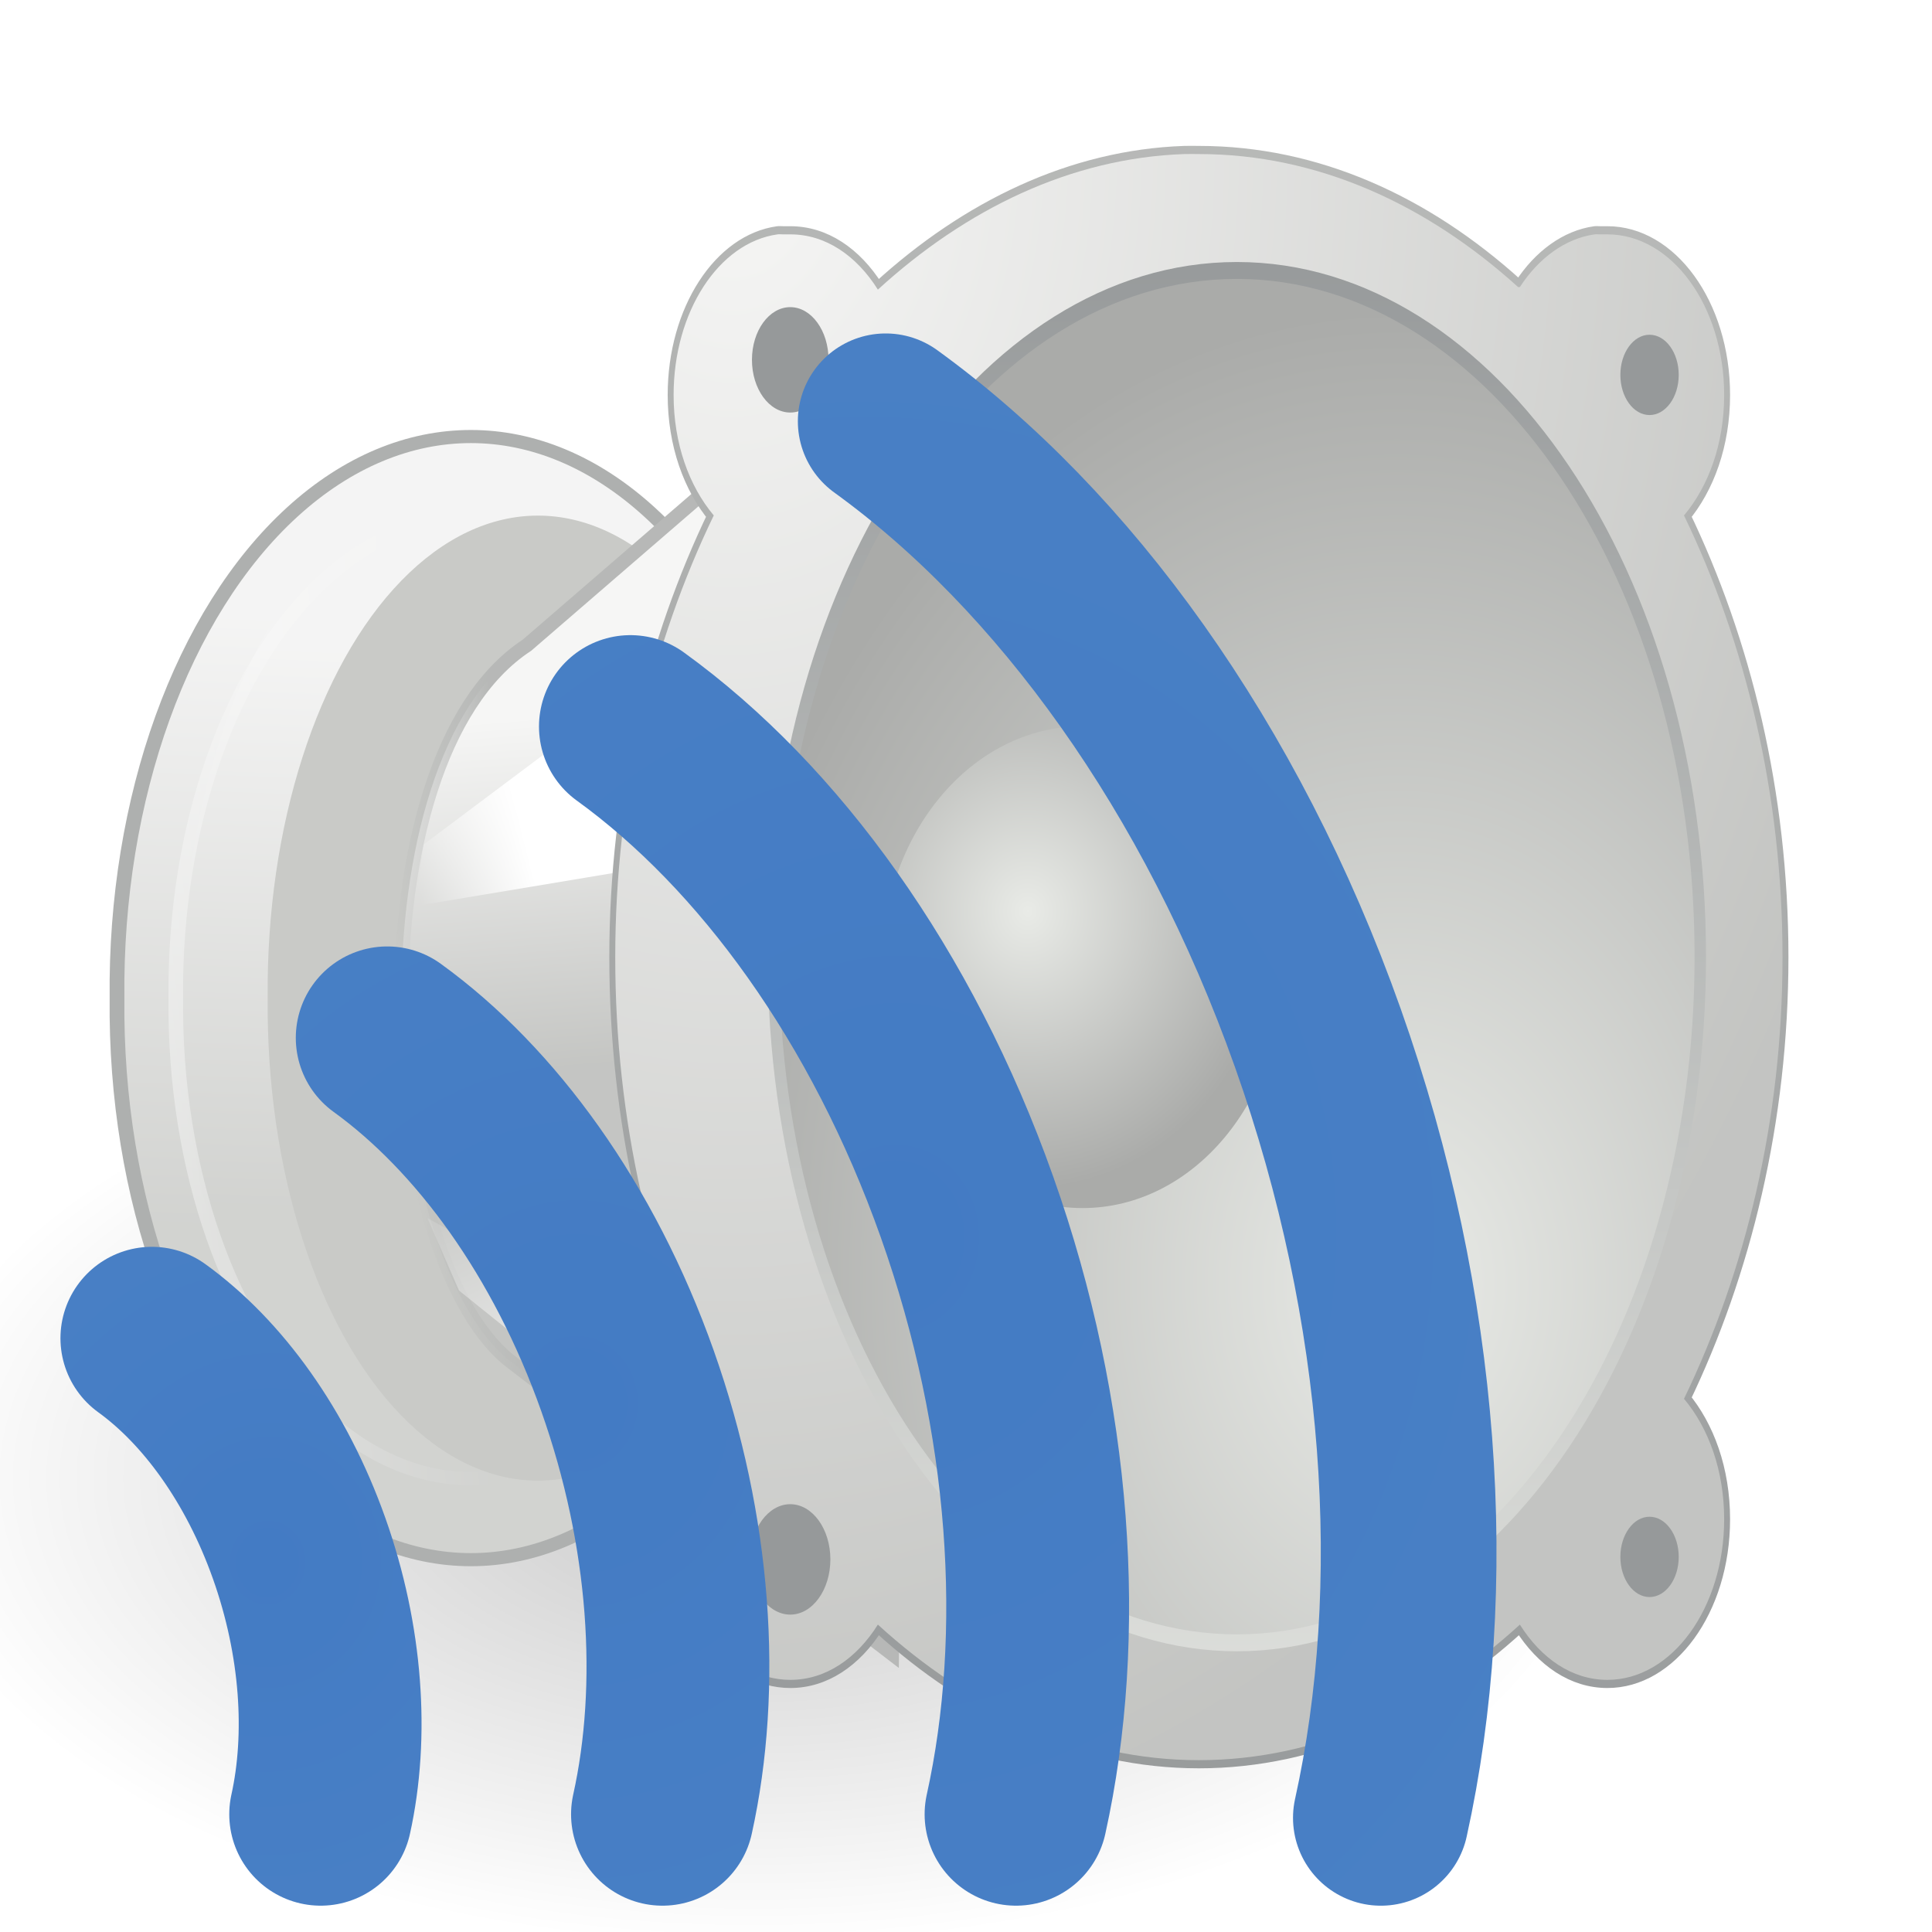
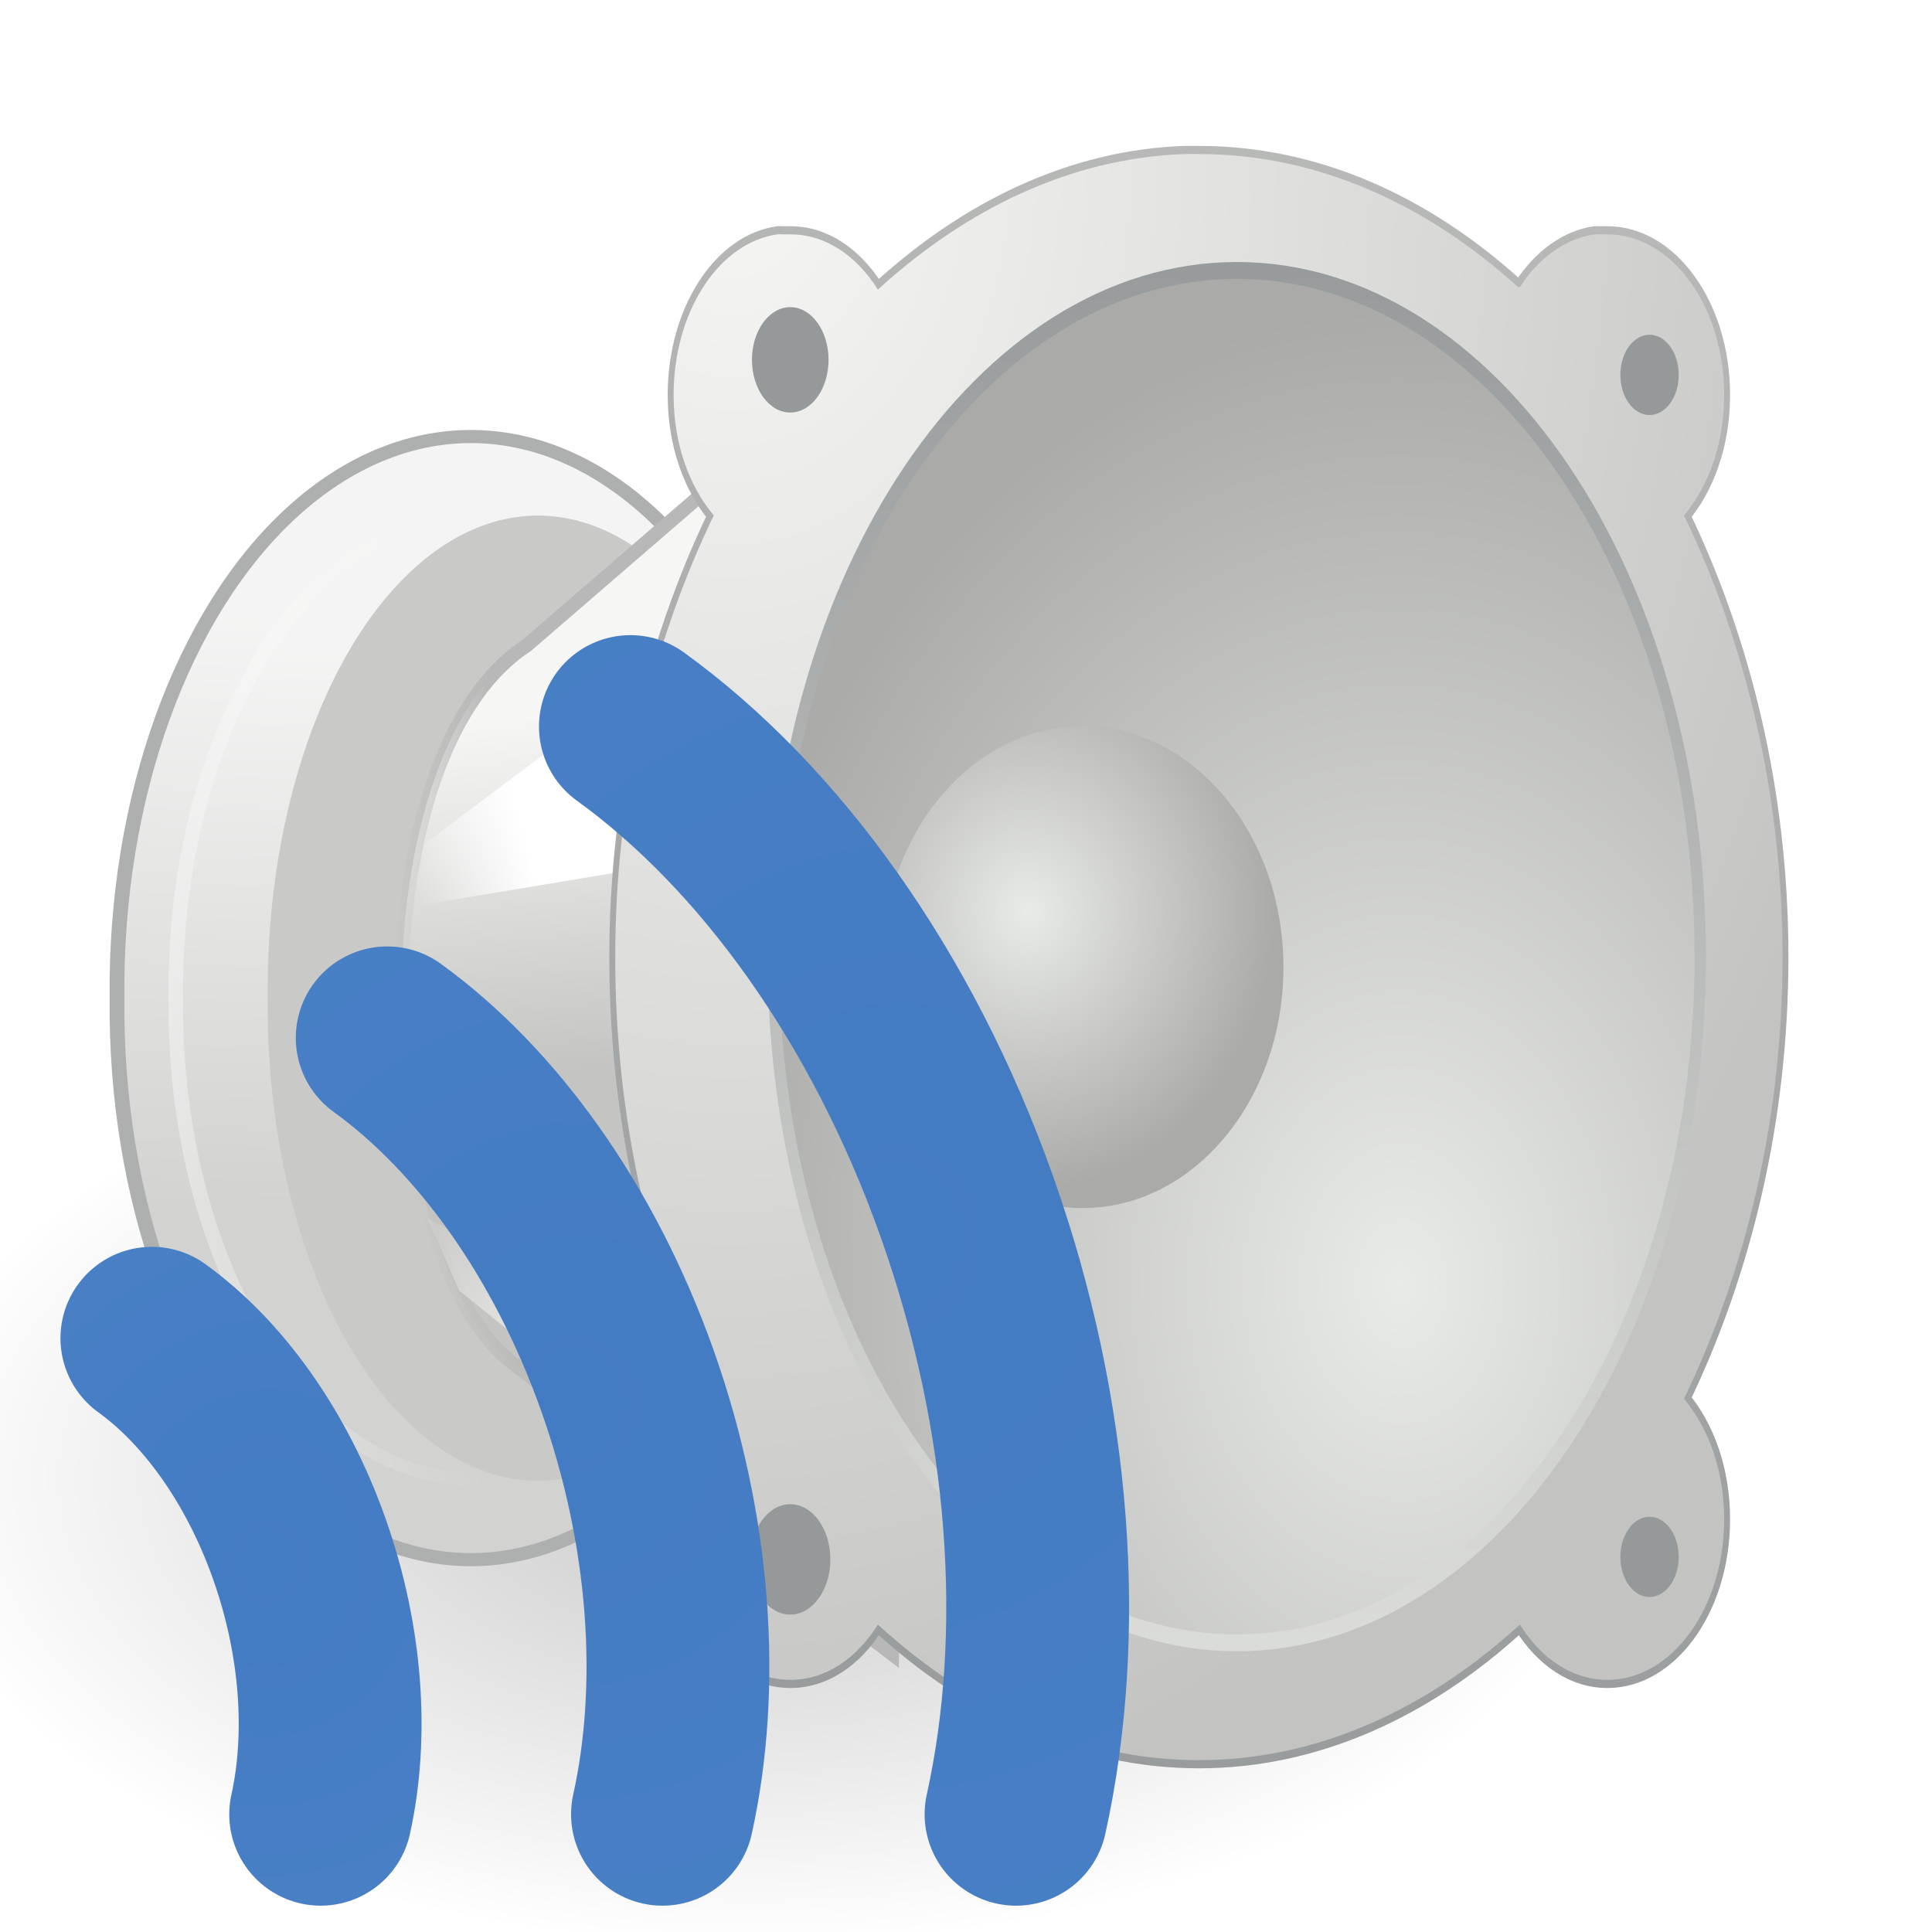
<svg xmlns="http://www.w3.org/2000/svg" xmlns:xlink="http://www.w3.org/1999/xlink" width="48" height="48" id="svg2566" version="1.0">
  <defs id="defs2568">
    <linearGradient id="linearGradient3510">
      <stop style="stop-color:#ffffff;stop-opacity:1;" offset="0" id="stop3512" />
      <stop style="stop-color:#ffffff;stop-opacity:0;" offset="1" id="stop3514" />
    </linearGradient>
    <linearGradient id="linearGradient3498">
      <stop style="stop-color:#437bc4;stop-opacity:1;" offset="0" id="stop3500" />
      <stop style="stop-color:#4f85c7;stop-opacity:1;" offset="1" id="stop3502" />
    </linearGradient>
    <linearGradient id="linearGradient3281">
      <stop style="stop-color:#ffffff;stop-opacity:1;" offset="0" id="stop3283" />
      <stop style="stop-color:#ffffff;stop-opacity:0;" offset="1" id="stop3285" />
    </linearGradient>
    <linearGradient id="linearGradient4099">
      <stop style="stop-color:#6f726f;stop-opacity:1;" offset="0" id="stop4101" />
      <stop style="stop-color:#6f726f;stop-opacity:0;" offset="1" id="stop4103" />
    </linearGradient>
    <linearGradient id="linearGradient4068">
      <stop style="stop-color:#eaeae9;stop-opacity:1;" offset="0" id="stop4070" />
      <stop style="stop-color:#a5a7a2;stop-opacity:1;" offset="1" id="stop4072" />
    </linearGradient>
    <linearGradient id="linearGradient3670">
      <stop id="stop3672" offset="0" style="stop-color:#d3d7cf" />
      <stop id="stop3674" offset="1" style="stop-color:#555753" />
    </linearGradient>
    <radialGradient xlink:href="#linearGradient3670" id="radialGradient3634" cx="6.88" cy="7.199" fx="6.88" fy="7.199" r="9.375" gradientUnits="userSpaceOnUse" gradientTransform="matrix(1.240749,0,0,1.157631,-1.713645,-1.134736)" />
    <linearGradient id="linearGradient3692">
      <stop style="stop-color:#2e3436;stop-opacity:1;" offset="0" id="stop3694" />
      <stop style="stop-color:#babdb6" offset="1" id="stop3696" />
    </linearGradient>
    <linearGradient xlink:href="#linearGradient3692" id="linearGradient3698" x1="-0.52" y1="-0.52" x2="-0.52" y2="19.27" gradientUnits="userSpaceOnUse" />
    <linearGradient id="linearGradient3628">
      <stop style="stop-color:#d3d7cf" offset="0" id="stop3630" />
      <stop style="stop-color:#555753" offset="1" id="stop3632" />
    </linearGradient>
    <radialGradient xlink:href="#linearGradient3628" id="radialGradient3644" cx="12.705" cy="13.847" fx="12.705" fy="13.847" r="9.375" gradientUnits="userSpaceOnUse" gradientTransform="matrix(6.370852e-2,-1.424475,1.547293,6.92112e-2,-9.530629,30.98681)" />
    <linearGradient id="linearGradient3730">
      <stop id="stop3732" offset="0" style="stop-color:#eeeeec" />
      <stop id="stop3734" offset="1" style="stop-color:#888a85" />
    </linearGradient>
    <radialGradient xlink:href="#linearGradient3730" id="radialGradient3728" gradientUnits="userSpaceOnUse" gradientTransform="matrix(-0.310032,2.110862,-2.082775,-0.305867,17.75288,16.41459)" cx="-1.002" cy="0.99" fx="-1.002" fy="0.99" r="9.921" />
    <linearGradient id="linearGradient1557">
      <stop id="stop1559" offset="0" style="stop-color:#2e3436;stop-opacity:1;" />
      <stop id="stop1561" offset="1" style="stop-color:#888a85" />
    </linearGradient>
    <linearGradient xlink:href="#linearGradient1557" id="linearGradient1549" x1="17.062" y1="34.95" x2="20.312" y2="5.375" gradientUnits="userSpaceOnUse" />
    <linearGradient id="linearGradient3676">
      <stop style="stop-color:#eeeeec" offset="0" id="stop4022" />
      <stop style="stop-color:#555753" offset="1" id="stop3680" />
    </linearGradient>
    <radialGradient xlink:href="#linearGradient3676" id="radialGradient3702" gradientUnits="userSpaceOnUse" gradientTransform="matrix(-0.127582,1.416065,-1.630141,-0.146854,17.48751,15.56121)" cx="-1.002" cy="0.99" fx="-1.002" fy="0.99" r="9.921" />
    <linearGradient id="linearGradient3788">
      <stop style="stop-color:#cccdcb;stop-opacity:1;" offset="0" id="stop3790" />
      <stop style="stop-color:#888a85;stop-opacity:1;" offset="1" id="stop3792" />
    </linearGradient>
    <linearGradient id="linearGradient3674">
      <stop style="stop-color:#ffffff;stop-opacity:0;" offset="0" id="stop3676" />
      <stop style="stop-color:#ffffff;stop-opacity:1;" offset="1" id="stop3678" />
    </linearGradient>
    <linearGradient id="linearGradient3657">
      <stop style="stop-color:#fafafa;stop-opacity:1;" offset="0" id="stop3659" />
      <stop style="stop-color:#bfbfbf;stop-opacity:1;" offset="1" id="stop3661" />
    </linearGradient>
    <linearGradient id="linearGradient3609">
      <stop style="stop-color:#000000;stop-opacity:1;" offset="0" id="stop3611" />
      <stop style="stop-color:#000000;stop-opacity:0;" offset="1" id="stop3613" />
    </linearGradient>
    <linearGradient xlink:href="#linearGradient4608" id="linearGradient4585" gradientUnits="userSpaceOnUse" gradientTransform="matrix(2.339723,0,0,2.339723,-116.0497,4.376374)" x1="56.303" y1="4.937" x2="56.609" y2="8.68" />
    <linearGradient xlink:href="#linearGradient4608" id="linearGradient4641" x1="58.016" y1="35.015" x2="57.954" y2="40.999" gradientUnits="userSpaceOnUse" spreadMethod="reflect" gradientTransform="matrix(0.997993,0,0,1,-97.71685,-9.352993)" />
    <linearGradient id="linearGradient4608">
      <stop style="stop-color:#eeeeec" offset="0" id="stop4610" />
      <stop style="stop-color:#8a8c87;stop-opacity:1;" offset="1" id="stop4612" />
    </linearGradient>
    <radialGradient xlink:href="#linearGradient3609" id="radialGradient3615" cx="6.408" cy="17.404" fx="6.408" fy="17.404" r="5.524" gradientTransform="matrix(1,0,0,0.416,0,10.16382)" gradientUnits="userSpaceOnUse" />
    <linearGradient xlink:href="#linearGradient3657" id="linearGradient3668" gradientUnits="userSpaceOnUse" x1="10.438" y1="8.29" x2="10.438" y2="18.985" gradientTransform="translate(-64.70027,0)" />
    <radialGradient xlink:href="#linearGradient3674" id="radialGradient3680" cx="5.082" cy="12.516" fx="5.082" fy="12.516" r="2.983" gradientTransform="matrix(2.017008,0,-1.9570578e-8,2.338468,0.6285502,-1.712618)" gradientUnits="userSpaceOnUse" />
    <linearGradient xlink:href="#linearGradient3788" id="linearGradient3794" x1="8.054" y1="11.03" x2="10.438" y2="11.03" gradientUnits="userSpaceOnUse" gradientTransform="translate(-64.70027,0)" />
    <linearGradient xlink:href="#linearGradient4068" id="linearGradient4095" gradientUnits="userSpaceOnUse" x1="7.576" y1="20.302" x2="7.322" y2="27.345" />
    <linearGradient xlink:href="#linearGradient4068" id="linearGradient4097" gradientUnits="userSpaceOnUse" x1="7.576" y1="20.302" x2="7.322" y2="27.345" />
    <linearGradient xlink:href="#linearGradient4099" id="linearGradient4105" x1="11.126" y1="25.56" x2="9.347" y2="25.737" gradientUnits="userSpaceOnUse" gradientTransform="matrix(1.713477,0,0,1.713477,-5.844493,-19.41451)" />
    <linearGradient xlink:href="#linearGradient3281" id="linearGradient3287" x1="4.683" y1="24.665" x2="8.371" y2="24.317" gradientUnits="userSpaceOnUse" />
    <radialGradient xlink:href="#linearGradient3498" id="radialGradient3504" cx="36.828" cy="24.428" fx="36.828" fy="24.428" r="1.24" gradientTransform="matrix(32.31305,-14.27586,12.61969,35.59261,-1476.071,-312.913)" gradientUnits="userSpaceOnUse" />
    <radialGradient xlink:href="#linearGradient3498" id="radialGradient3506" gradientUnits="userSpaceOnUse" gradientTransform="matrix(43.96827,-19.42511,10.90693,30.76199,-1863.7,-6.218901)" cx="36.828" cy="24.428" fx="36.828" fy="24.428" r="1.24" />
    <radialGradient xlink:href="#linearGradient3498" id="radialGradient3508" gradientUnits="userSpaceOnUse" gradientTransform="matrix(31.04821,-13.71706,12.12571,34.1994,-1418.48,-299.3364)" cx="36.828" cy="24.428" fx="36.828" fy="24.428" r="1.24" />
    <linearGradient xlink:href="#linearGradient3510" id="linearGradient3516" x1="9.486" y1="22.108" x2="7.378" y2="22.638" gradientUnits="userSpaceOnUse" gradientTransform="matrix(1.321942,0,0,1.321942,0.7364601,-9.731858)" />
    <radialGradient xlink:href="#linearGradient3498" id="radialGradient6911" gradientUnits="userSpaceOnUse" gradientTransform="matrix(40.65659,0,0,26.21348,-1479.312,-616.3284)" cx="36.828" cy="24.428" fx="36.828" fy="24.428" r="1.24" />
    <radialGradient xlink:href="#linearGradient3498" id="radialGradient6915" gradientUnits="userSpaceOnUse" gradientTransform="matrix(45.65283,0,0,29.43482,-1656.41,-695.1376)" cx="36.828" cy="24.428" fx="36.828" fy="24.428" r="1.24" />
    <radialGradient xlink:href="#linearGradient3498" id="radialGradient6919" gradientUnits="userSpaceOnUse" gradientTransform="matrix(23.06533,-10.19023,9.008039,25.40631,-1055.191,-210.4598)" cx="36.828" cy="24.428" fx="36.828" fy="24.428" r="1.24" />
    <radialGradient xlink:href="#linearGradient3498" id="radialGradient6923" gradientUnits="userSpaceOnUse" gradientTransform="matrix(14.14199,-6.247914,5.523079,15.57731,-649.0921,-111.6005)" cx="36.828" cy="24.428" fx="36.828" fy="24.428" r="1.24" />
  </defs>
  <g id="layer1">
    <g style="opacity:0.5;stroke-width:0.203;stroke-miterlimit:4;stroke-dasharray:none" id="g4951" transform="matrix(1.450031,0,0,1.995169,-5.014883,-24.10487)">
      <path style="opacity:0.429;color:#000000;fill:url(#radialGradient3615);fill-opacity:1;fill-rule:nonzero;stroke:none;stroke-width:0.079;stroke-linecap:round;stroke-linejoin:round;marker:none;marker-start:none;marker-mid:none;marker-end:none;stroke-miterlimit:4;stroke-dasharray:none;stroke-dashoffset:0;stroke-opacity:1;visibility:visible;display:inline;overflow:visible" id="path3607" d="M 11.932 17.404 A 5.524 2.298 0 1 1  0.884,17.404 A 5.524 2.298 0 1 1  11.932 17.404 z" transform="matrix(2.645567,0,0,2.52105,-0.5794078,-13.3796)" />
      <g style="stroke-width:0.203;stroke-miterlimit:4;stroke-dasharray:none" id="g3963">
        <g style="stroke-width:0.202;stroke-miterlimit:4;stroke-dasharray:none" transform="matrix(1.181684,0,0,0.8588133,3.7081077e-2,3.176072)" id="g4090">
          <path style="opacity:1;color:#000000;fill:url(#linearGradient4095);fill-opacity:1;fill-rule:nonzero;stroke:#5d615f;stroke-width:0.151;stroke-linecap:round;stroke-linejoin:round;marker:none;marker-start:none;marker-mid:none;marker-end:none;stroke-miterlimit:4;stroke-dasharray:none;stroke-dashoffset:0;stroke-opacity:1;visibility:visible;display:inline;overflow:visible" id="path4076" d="M 12.374 24.665 A 3.624 6.364 0 1 1  5.127,24.665 A 3.624 6.364 0 1 1  12.374 24.665 z" transform="matrix(1.415965,0,0,1.258558,-2.667614,-6.200669)" />
          <path transform="matrix(1.154526,0,0,1.154526,-0.379902,-3.63468)" d="M 12.374 24.665 A 3.624 6.364 0 1 1  5.127,24.665 A 3.624 6.364 0 1 1  12.374 24.665 z" id="path4060" style="opacity:1;color:#000000;fill:url(#linearGradient4097);fill-opacity:1;fill-rule:nonzero;stroke:none;stroke-width:0.175;stroke-linecap:round;stroke-linejoin:round;marker:none;marker-start:none;marker-mid:none;marker-end:none;stroke-miterlimit:4;stroke-dasharray:none;stroke-dashoffset:0;stroke-opacity:1;visibility:visible;display:inline;overflow:visible" />
          <path style="opacity:1;color:#000000;fill:#93958f;fill-opacity:1;fill-rule:nonzero;stroke:none;stroke-width:0.187;stroke-linecap:round;stroke-linejoin:round;marker:none;marker-start:none;marker-mid:none;marker-end:none;stroke-miterlimit:4;stroke-dasharray:none;stroke-dashoffset:0;stroke-opacity:1;visibility:visible;display:inline;overflow:visible" id="path4058" d="M 12.374 24.665 A 3.624 6.364 0 1 1  5.127,24.665 A 3.624 6.364 0 1 1  12.374 24.665 z" transform="matrix(1.081355,0,0,1.081355,1.232653,-1.829889)" />
          <path transform="matrix(1.1807,0,0,1.076971,-0.608944,-1.721744)" d="M 12.374 24.665 A 3.624 6.364 0 1 1  5.127,24.665 A 3.624 6.364 0 1 1  12.374 24.665 z" id="path3279" style="opacity:0.396;color:#000000;fill:none;fill-opacity:1;fill-rule:nonzero;stroke:url(#linearGradient3287);stroke-width:0.179;stroke-linecap:round;stroke-linejoin:round;marker:none;marker-start:none;marker-mid:none;marker-end:none;stroke-miterlimit:4;stroke-dasharray:none;stroke-dashoffset:0;stroke-opacity:1;visibility:visible;display:inline;overflow:visible" />
        </g>
        <path transform="matrix(0.6896406,0,0,0.5012106,3.336554,12.90683)" id="path4542" d="M 13.269,14.384 L 22.642,6.288 L 22.339,39.446 L 12.815,32.142 C 9.483,29.416 8.877,17.261 13.269,14.384 z " style="color:#000000;fill:url(#linearGradient4585);fill-opacity:1;fill-rule:evenodd;stroke:url(#linearGradient4105);stroke-width:0.346;stroke-linecap:round;stroke-linejoin:miter;marker:none;marker-start:none;marker-mid:none;marker-end:none;stroke-miterlimit:4;stroke-dasharray:none;stroke-dashoffset:0;stroke-opacity:1;visibility:visible;display:inline;overflow:visible" />
        <path transform="matrix(0.6896406,0,0,0.5012106,3.336554,12.90683)" id="path4544" d="M 10.702,19.334 L 16.062,15.317 L 15.73,19.991 L 10.49,20.865 L 10.702,19.334 z " style="color:#000000;fill:url(#linearGradient3516);fill-opacity:1;fill-rule:evenodd;stroke:none;stroke-width:0.346;stroke-linecap:round;stroke-linejoin:miter;marker:none;marker-start:none;marker-mid:none;marker-end:none;stroke-miterlimit:4;stroke-dasharray:none;stroke-dashoffset:0;stroke-opacity:1;visibility:visible;display:inline;overflow:visible" />
        <path transform="matrix(0.6896406,0,0,0.5012106,3.336554,12.90683)" id="path3672" d="M 11.581,30.417 L 17.452,35.134 L 16.715,31.925 L 10.798,28.616 L 11.581,30.417 z " style="opacity:0.769;color:#000000;fill:url(#radialGradient3680);fill-opacity:1;fill-rule:nonzero;stroke:none;stroke-width:0.346;stroke-linecap:round;stroke-linejoin:round;marker:none;marker-start:none;marker-mid:none;marker-end:none;stroke-miterlimit:4;stroke-dasharray:none;stroke-dashoffset:0;stroke-opacity:1;visibility:visible;display:inline;overflow:visible" />
        <path style="opacity:1;color:#000000;fill:url(#radialGradient3702);fill-opacity:1;fill-rule:evenodd;stroke:url(#linearGradient1549);stroke-width:0.203;stroke-linecap:round;stroke-linejoin:miter;marker:none;marker-start:none;marker-mid:none;marker-end:none;stroke-miterlimit:4;stroke-dasharray:none;stroke-dashoffset:0;stroke-opacity:1;visibility:visible;display:inline;overflow:visible" d="M 23.75,14 C 21.81,14.049 20.013,14.683 18.5,15.688 C 18.133,15.264 17.604,15 17,15 C 16.965,15 16.913,15.001 16.875,15 C 16.847,15 16.806,14.997 16.781,15 C 15.773,15.102 15,15.965 15,17 C 15,17.604 15.264,18.133 15.688,18.5 C 14.639,20.08 14,21.962 14,24 C 14,26.034 14.612,27.922 15.656,29.5 C 15.243,29.87 15,30.402 15,31 C 15,32.104 15.896,33 17,33 C 17.604,33 18.133,32.736 18.5,32.312 C 20.08,33.361 21.962,34 24,34 C 26.038,34 27.92,33.361 29.5,32.312 C 29.867,32.736 30.396,33 31,33 C 32.104,33 33,32.104 33,31 C 33,30.396 32.736,29.867 32.312,29.5 C 33.361,27.92 34,26.038 34,24 C 34,21.962 33.361,20.08 32.312,18.5 C 32.736,18.133 33,17.604 33,17 C 33,15.896 32.104,15 31,15 C 30.965,15 30.913,15.001 30.875,15 C 30.847,15 30.806,14.997 30.781,15 C 30.277,15.051 29.819,15.298 29.5,15.656 C 29.493,15.652 29.475,15.661 29.469,15.656 C 27.895,14.62 26.025,14 24,14 C 23.914,14 23.836,13.998 23.75,14 z " id="path3726" />
        <path style="opacity:1;color:#000000;fill:url(#radialGradient3728);fill-opacity:1;fill-rule:evenodd;stroke:none;stroke-width:0.203;stroke-linecap:round;stroke-linejoin:miter;marker:none;marker-start:none;marker-mid:none;marker-end:none;stroke-miterlimit:4;stroke-dasharray:none;stroke-dashoffset:0;stroke-opacity:1;visibility:visible;display:inline;overflow:visible" d="M 23.75,14 C 21.81,14.049 20.013,14.683 18.5,15.688 C 18.133,15.264 17.604,15 17,15 C 16.965,15 16.913,15.001 16.875,15 C 16.847,15 16.806,14.997 16.781,15 C 15.773,15.102 15,15.965 15,17 C 15,17.604 15.264,18.133 15.688,18.5 C 14.639,20.08 14,21.962 14,24 C 14,26.034 14.612,27.922 15.656,29.5 C 15.243,29.87 15,30.402 15,31 C 15,32.104 15.896,33 17,33 C 17.604,33 18.133,32.736 18.5,32.312 C 20.08,33.361 21.962,34 24,34 C 26.038,34 27.92,33.361 29.5,32.312 C 29.867,32.736 30.396,33 31,33 C 32.104,33 33,32.104 33,31 C 33,30.396 32.736,29.867 32.312,29.5 C 33.361,27.92 34,26.038 34,24 C 34,21.962 33.361,20.08 32.312,18.5 C 32.736,18.133 33,17.604 33,17 C 33,15.896 32.104,15 31,15 C 30.965,15 30.913,15.001 30.875,15 C 30.847,15 30.806,14.997 30.781,15 C 30.277,15.051 29.819,15.298 29.5,15.656 C 29.493,15.652 29.475,15.661 29.469,15.656 C 27.895,14.62 26.025,14 24,14 C 23.914,14 23.836,13.998 23.75,14 z " id="path3507" />
        <path style="opacity:1;color:#000000;fill:url(#radialGradient3644);fill-opacity:1;fill-rule:evenodd;stroke:url(#linearGradient3698);stroke-width:0.231;stroke-linecap:round;stroke-linejoin:miter;marker:none;marker-start:none;marker-mid:none;marker-end:none;stroke-miterlimit:4;stroke-dasharray:none;stroke-dashoffset:0;stroke-opacity:1;visibility:visible;display:inline;overflow:visible" id="path3636" d="M 18.75 9.375 A 9.375 9.375 0 1 1  0,9.375 A 9.375 9.375 0 1 1  18.75 9.375 z" transform="matrix(0.846982,0,0,0.911415,16.71027,15.44956)" />
        <path style="opacity:1;color:#000000;fill:url(#radialGradient3634);fill-opacity:1;fill-rule:evenodd;stroke:none;stroke-width:0.593;stroke-linecap:round;stroke-linejoin:miter;marker:none;marker-start:none;marker-mid:none;marker-end:none;stroke-miterlimit:4;stroke-dasharray:none;stroke-dashoffset:0;stroke-opacity:1;visibility:visible;display:inline;overflow:visible" id="path3519" d="M 18.75 9.375 A 9.375 9.375 0 1 1  0,9.375 A 9.375 9.375 0 1 1  18.75 9.375 z" transform="matrix(0.367272,0,0,0.32,18.56254,21.125)" />
        <path transform="matrix(1.3125,0,0,1.3125,-4.657679,-5.09375)" style="opacity:1;color:#000000;fill:#2e3436;fill-opacity:1;fill-rule:evenodd;stroke:none;stroke-width:0.155;stroke-linecap:round;stroke-linejoin:miter;marker:none;marker-start:none;marker-mid:none;marker-end:none;stroke-miterlimit:4;stroke-dasharray:none;stroke-dashoffset:0;stroke-opacity:1;visibility:visible;display:inline;overflow:visible" id="path3718" d="M 17 16.5 A 0.5 0.5 0 1 1  16,16.5 A 0.5 0.5 0 1 1  17 16.5 z" />
        <path style="opacity:1;color:#000000;fill:#2e3436;fill-opacity:1;fill-rule:evenodd;stroke:none;stroke-width:0.203;stroke-linecap:round;stroke-linejoin:miter;marker:none;marker-start:none;marker-mid:none;marker-end:none;stroke-miterlimit:4;stroke-dasharray:none;stroke-dashoffset:0;stroke-opacity:1;visibility:visible;display:inline;overflow:visible" id="path3720" d="M 17 16.5 A 0.5 0.5 0 1 1  16,16.5 A 0.5 0.5 0 1 1  17 16.5 z" transform="translate(15.22159,0.25)" />
        <path style="opacity:1;color:#000000;fill:#2e3436;fill-opacity:1;fill-rule:evenodd;stroke:none;stroke-width:0.203;stroke-linecap:round;stroke-linejoin:miter;marker:none;marker-start:none;marker-mid:none;marker-end:none;stroke-miterlimit:4;stroke-dasharray:none;stroke-dashoffset:0;stroke-opacity:1;visibility:visible;display:inline;overflow:visible" id="path3722" d="M 17 16.5 A 0.5 0.5 0 1 1  16,16.5 A 0.5 0.5 0 1 1  17 16.5 z" transform="translate(15.22159,14.96875)" />
        <path style="opacity:1;color:#000000;fill:#2e3436;fill-opacity:1;fill-rule:evenodd;stroke:none;stroke-width:0.148;stroke-linecap:round;stroke-linejoin:miter;marker:none;marker-start:none;marker-mid:none;marker-end:none;stroke-miterlimit:4;stroke-dasharray:none;stroke-dashoffset:0;stroke-opacity:1;visibility:visible;display:inline;overflow:visible" id="path3724" d="M 17 16.5 A 0.5 0.5 0 1 1  16,16.5 A 0.5 0.5 0 1 1  17 16.5 z" transform="matrix(1.375,0,0,1.375,-5.688929,8.8125)" />
      </g>
    </g>
    <path id="path3488" d="M 25.243,45.075 C 26.226,40.631 25.886,35.237 24.024,29.985 C 22.162,24.733 19.103,20.54 15.662,18.051" style="opacity:1;color:#000000;fill:none;fill-opacity:1;fill-rule:evenodd;stroke:url(#radialGradient3504);stroke-width:4.542;stroke-linecap:round;stroke-linejoin:miter;marker:none;marker-start:none;marker-mid:none;marker-end:none;stroke-miterlimit:4;stroke-dasharray:none;stroke-dashoffset:0;stroke-opacity:1;visibility:visible;display:inline;overflow:visible" />
-     <path style="opacity:1;color:#000000;fill:none;fill-opacity:1;fill-rule:evenodd;stroke:url(#radialGradient3508);stroke-width:4.365;stroke-linecap:round;stroke-linejoin:miter;marker:none;marker-start:none;marker-mid:none;marker-end:none;stroke-miterlimit:4;stroke-dasharray:none;stroke-dashoffset:0;stroke-opacity:1;visibility:visible;display:inline;overflow:visible" d="M 34.307,45.164 C 35.569,39.458 35.133,32.533 32.742,25.79 C 30.351,19.046 26.423,13.663 22.005,10.467" id="path3494" />
    <path style="opacity:1;color:#000000;fill:none;fill-opacity:1;fill-rule:evenodd;stroke:url(#radialGradient6919);stroke-width:4.542;stroke-linecap:round;stroke-linejoin:miter;marker:none;marker-start:none;marker-mid:none;marker-end:none;stroke-miterlimit:4;stroke-dasharray:none;stroke-dashoffset:0;stroke-opacity:1;visibility:visible;display:inline;overflow:visible" d="M 16.459,45.075 C 17.161,41.903 16.918,38.053 15.589,34.304 C 14.26,30.555 12.076,27.562 9.62,25.785" id="path6917" />
    <path id="path6921" d="M 7.967,45.075 C 8.397,43.13 8.248,40.77 7.433,38.471 C 6.618,36.172 5.279,34.337 3.773,33.248" style="opacity:1;color:#000000;fill:none;fill-opacity:1;fill-rule:evenodd;stroke:url(#radialGradient6923);stroke-width:4.542;stroke-linecap:round;stroke-linejoin:miter;marker:none;marker-start:none;marker-mid:none;marker-end:none;stroke-miterlimit:4;stroke-dasharray:none;stroke-dashoffset:0;stroke-opacity:1;visibility:visible;display:inline;overflow:visible" />
  </g>
</svg>
